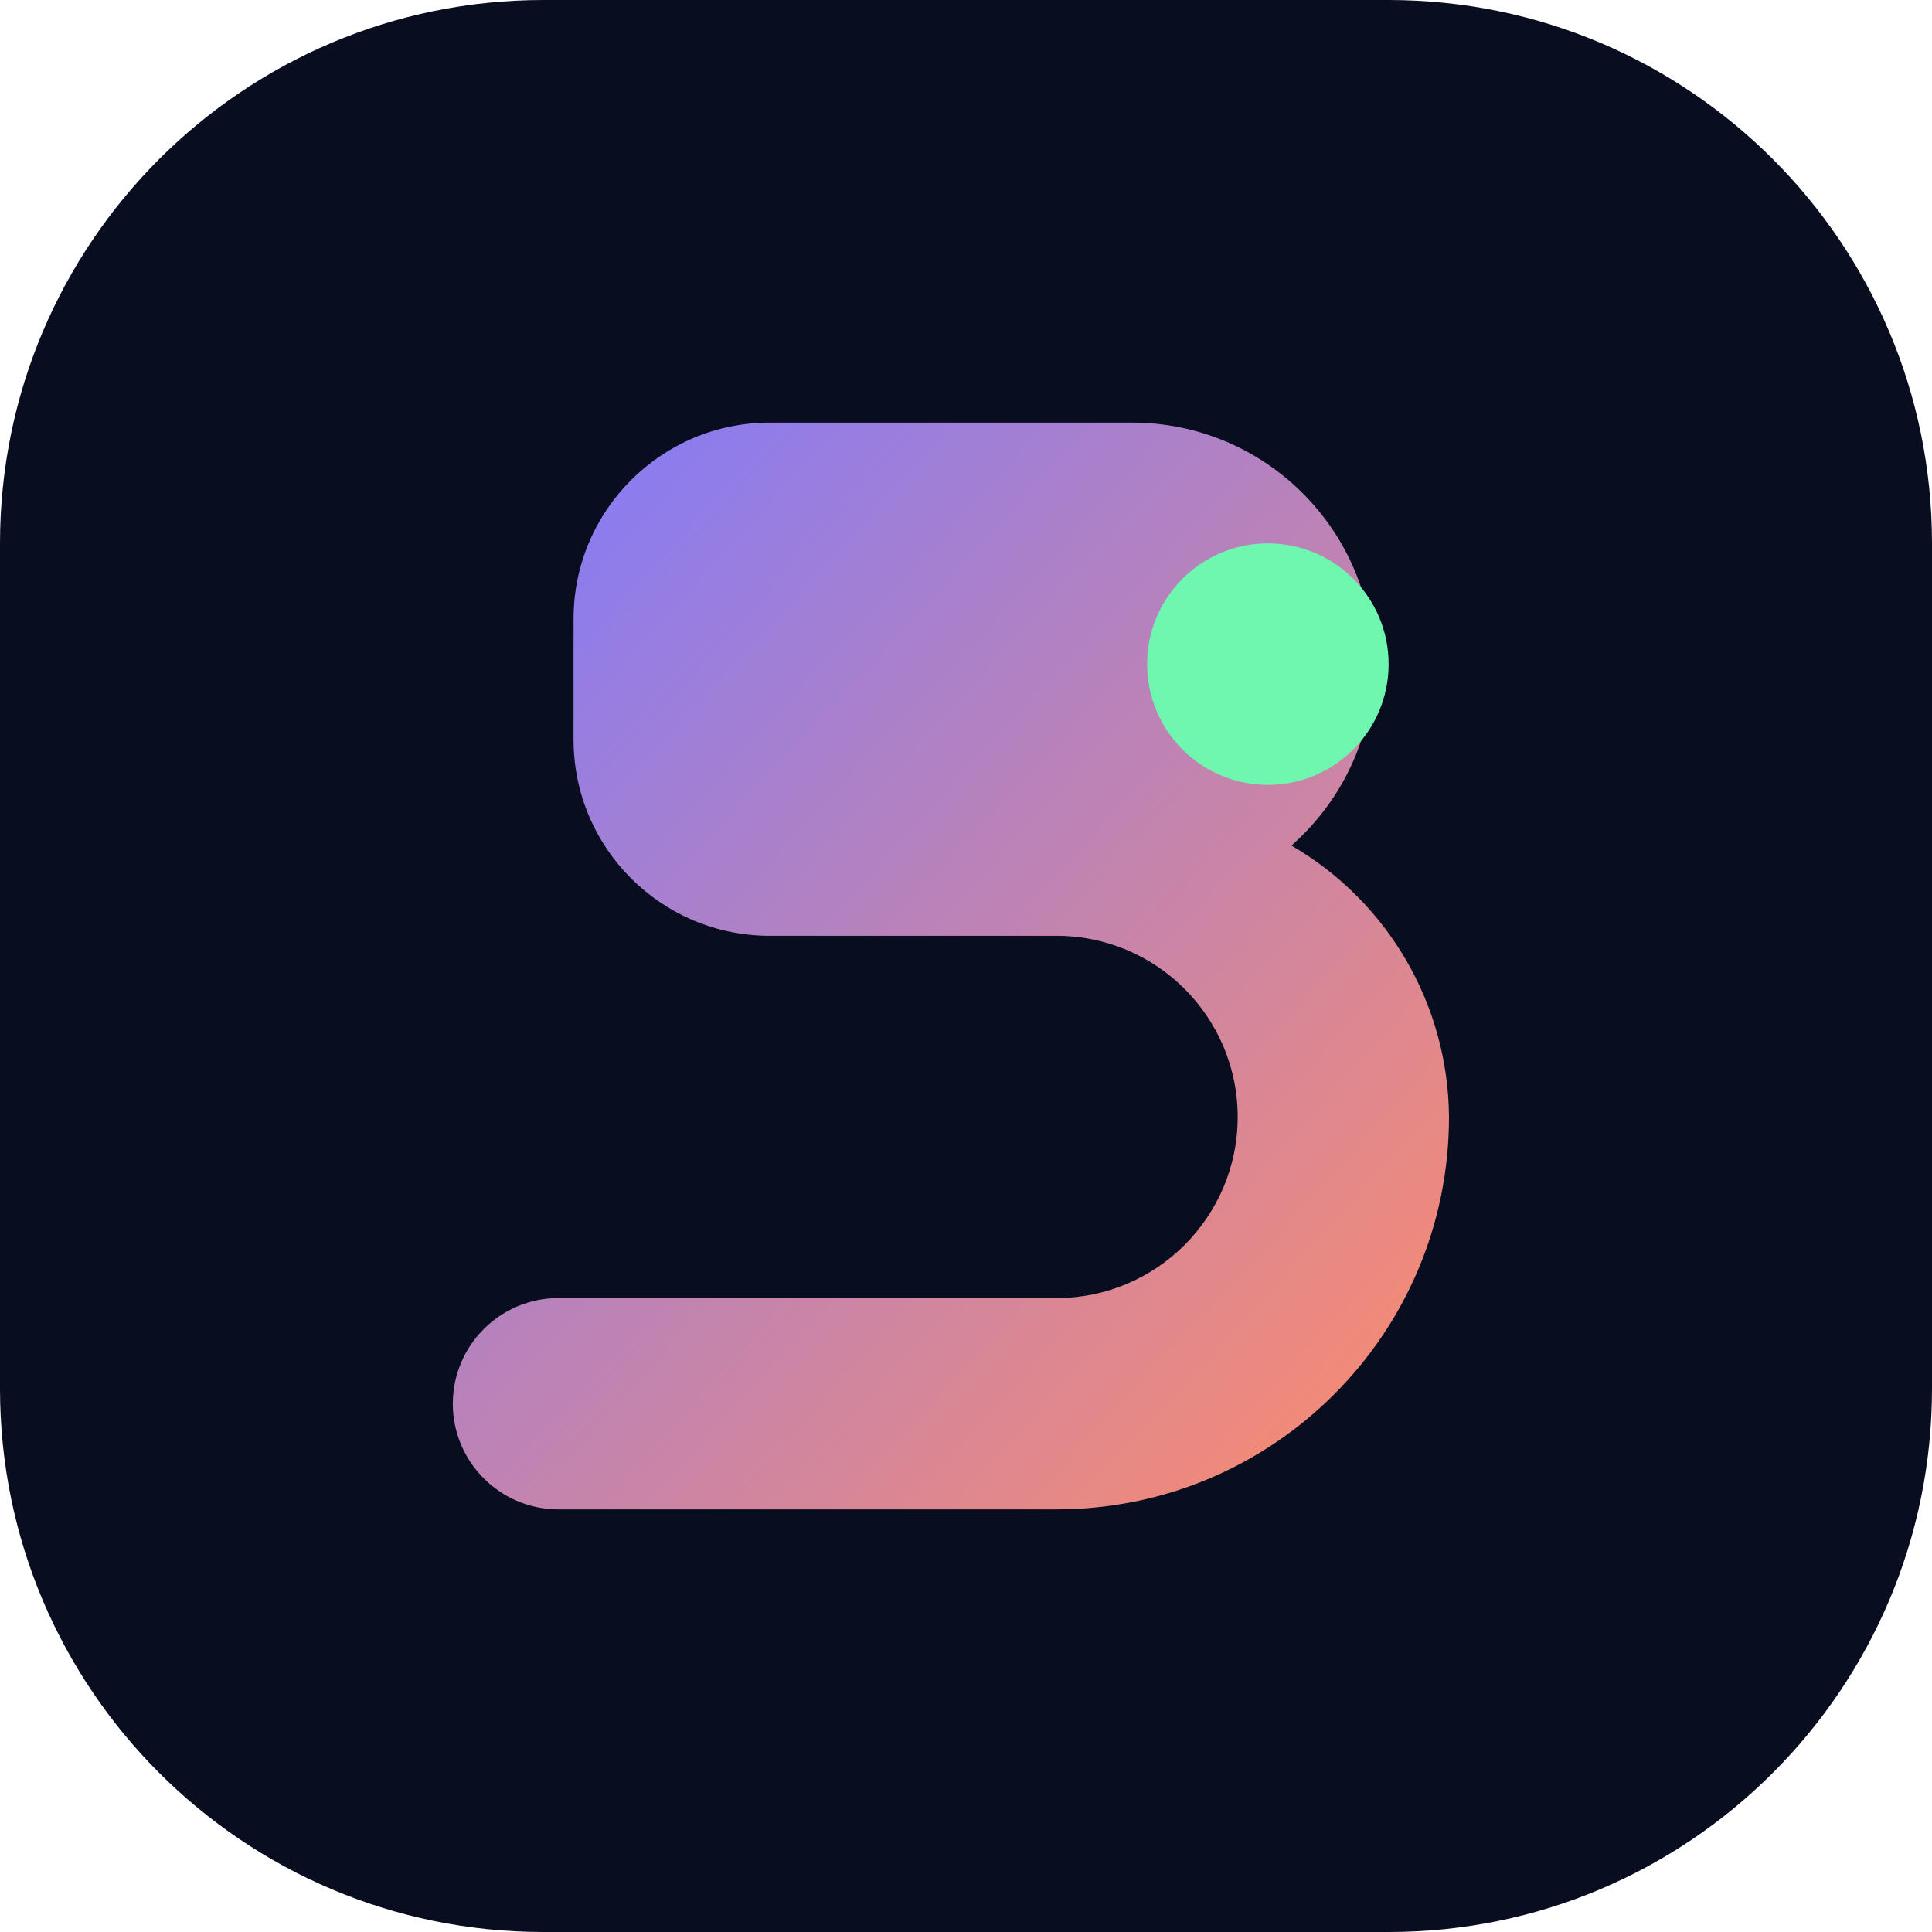
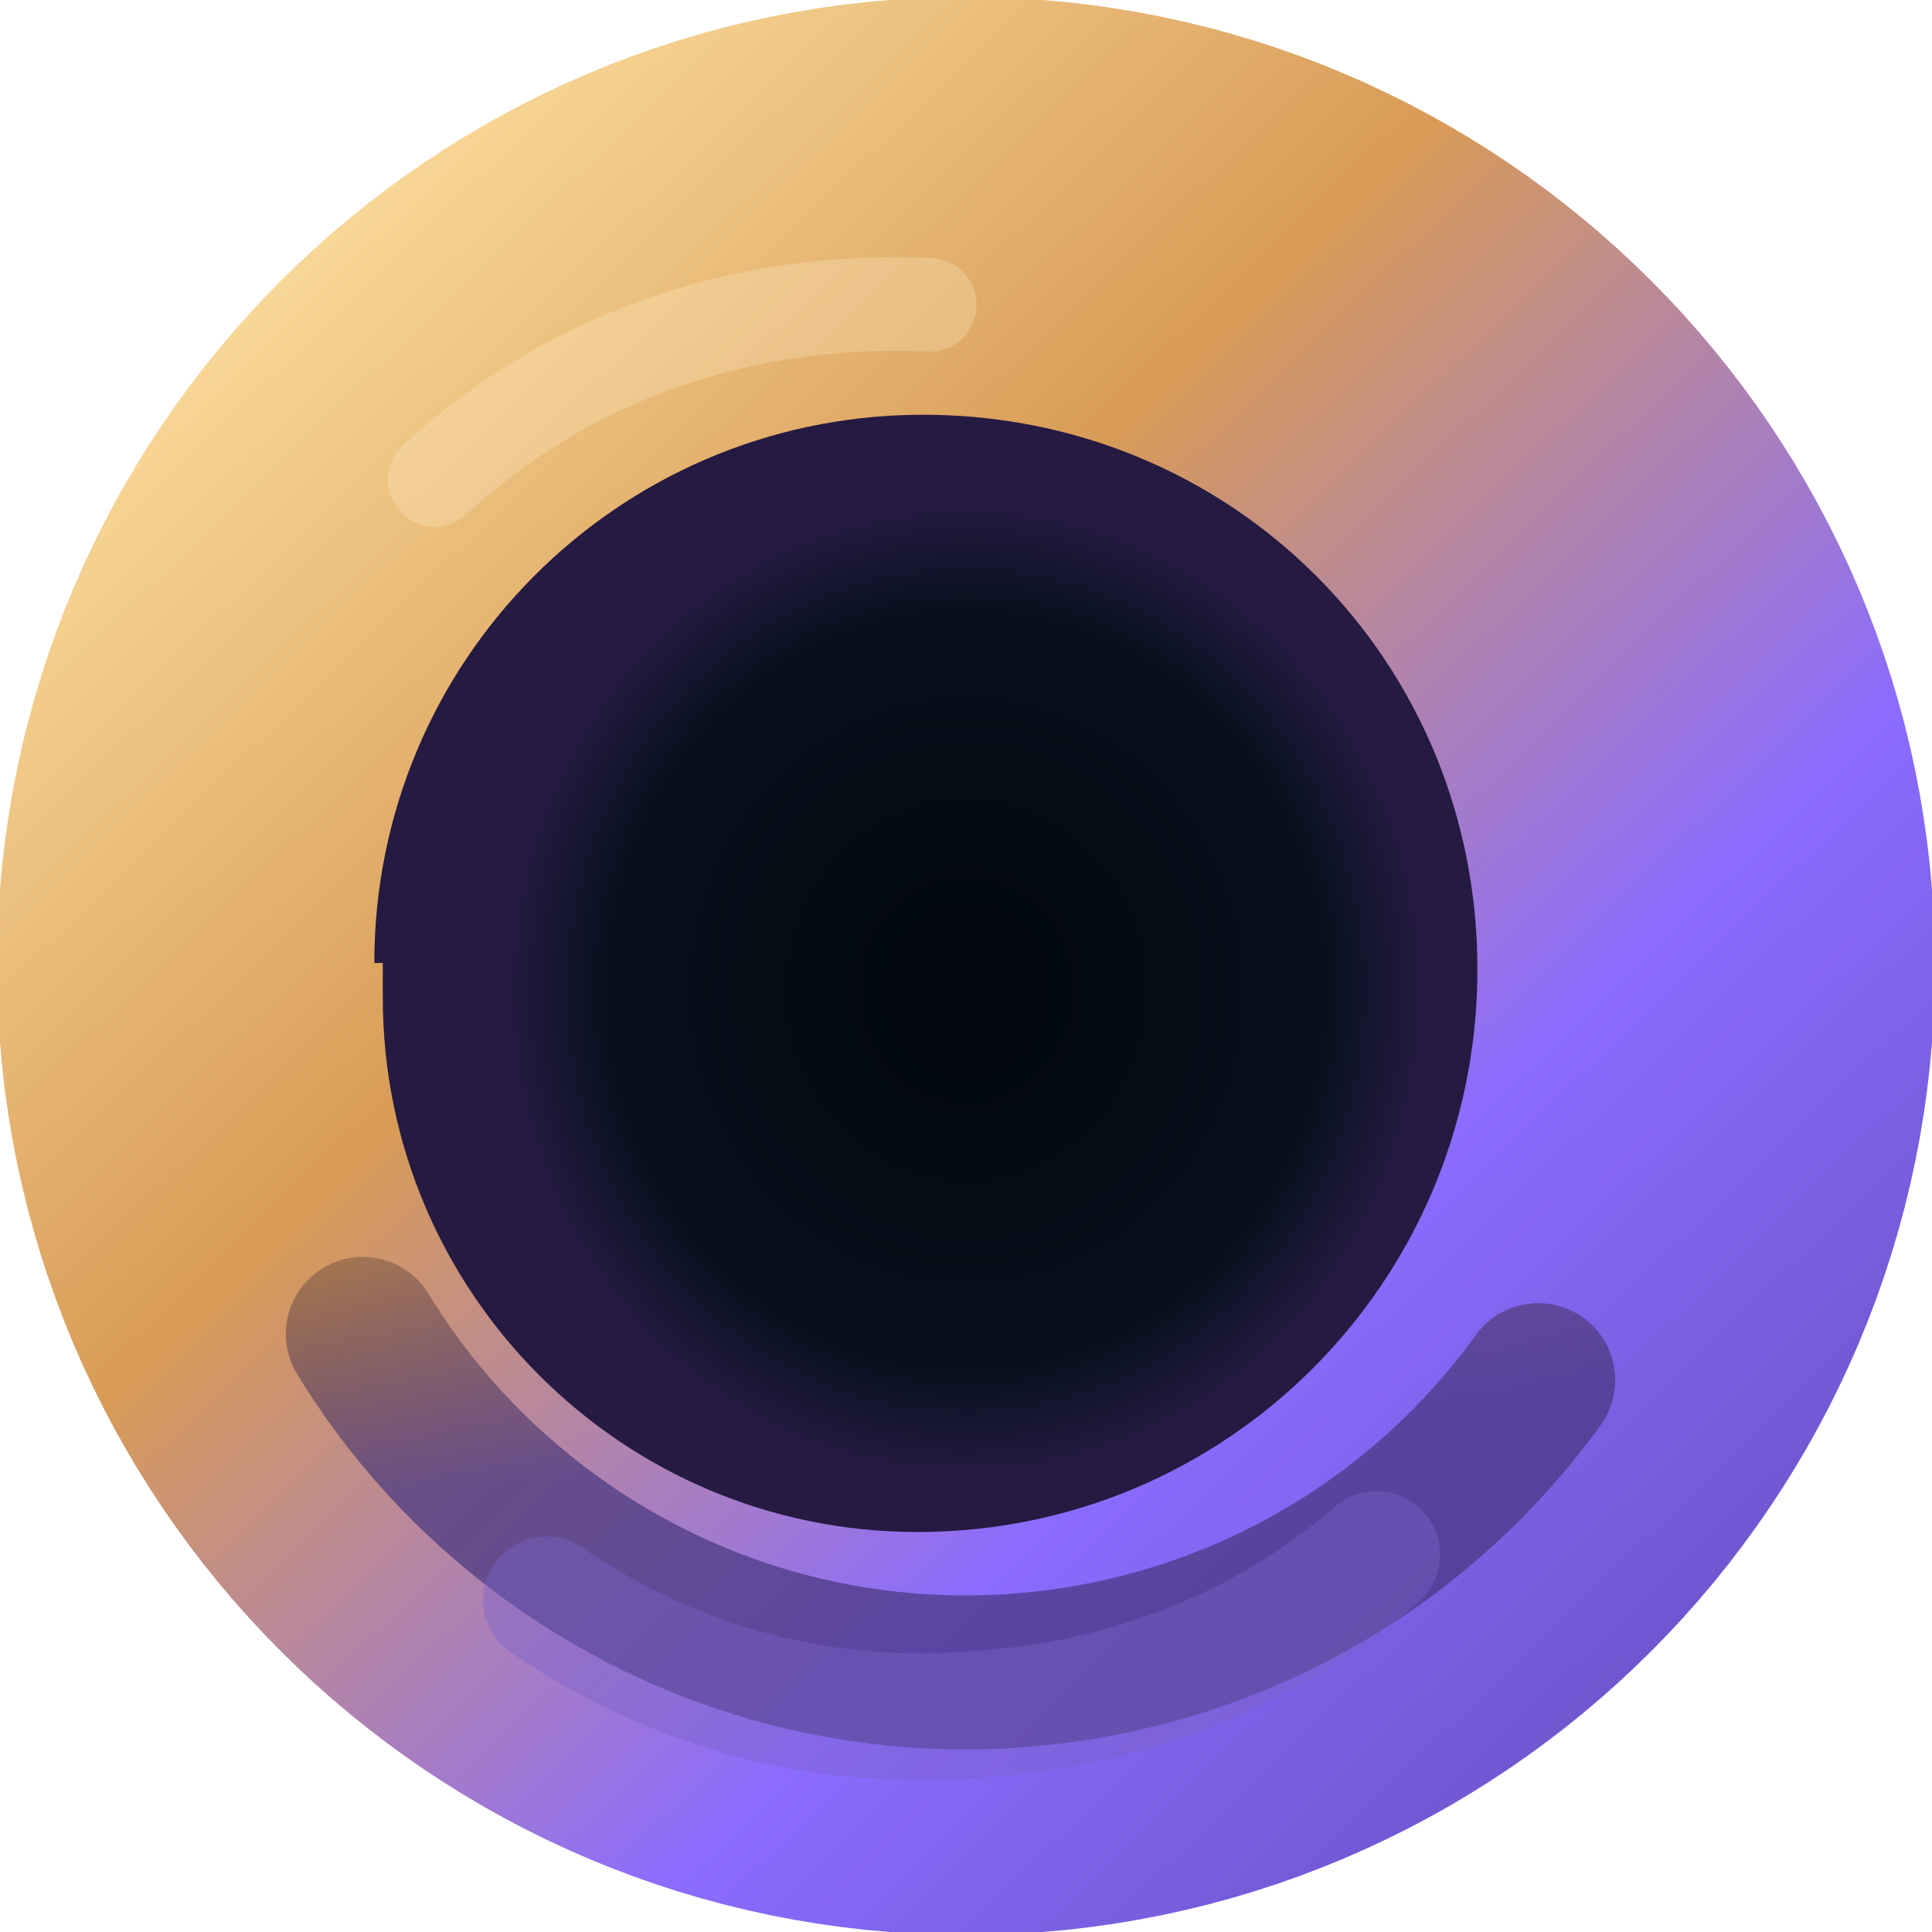
- <svg xmlns="http://www.w3.org/2000/svg" viewBox="0 0 64 64" role="img" aria-label="Cap26 favicon">
+ <svg xmlns="http://www.w3.org/2000/svg" width="64" height="64" viewBox="0 0 64 64" fill="none">
  <defs>
-     <linearGradient id="g" x1="0%" y1="0%" x2="100%" y2="100%">
-       <stop offset="0%" stop-color="#7d7aff" />
-       <stop offset="100%" stop-color="#ff8c69" />
+     <linearGradient id="ring" x1="7" y1="5" x2="57" y2="57" gradientUnits="userSpaceOnUse">
+       <stop offset="0" stop-color="#FFE3A3" />
+       <stop offset="0.38" stop-color="#D89B57" />
+       <stop offset="0.72" stop-color="#8B6CFF" />
+       <stop offset="1" stop-color="#6B53C7" />
    </linearGradient>
+     <linearGradient id="ringTop" x1="24" y1="18" x2="34" y2="28" gradientUnits="userSpaceOnUse">
+       <stop offset="0" stop-color="rgba(255,242,214,0.82)" />
+       <stop offset="1" stop-color="rgba(255,255,255,0)" />
+     </linearGradient>
+     <linearGradient id="ringBottom" x1="28" y1="28" x2="42" y2="44" gradientUnits="userSpaceOnUse">
+       <stop offset="0" stop-color="rgba(62,32,12,0)" />
+       <stop offset="0.58" stop-color="rgba(72,44,28,0.28)" />
+       <stop offset="1" stop-color="rgba(72,56,128,0.72)" />
+     </linearGradient>
+     <radialGradient id="hole" cx="0" cy="0" r="1" gradientUnits="userSpaceOnUse" gradientTransform="translate(32 32.8) rotate(90) scale(16.1 15.2)">
+       <stop offset="0" stop-color="#02060D" />
+       <stop offset="0.78" stop-color="#07111D" />
+       <stop offset="1" stop-color="#251A42" />
+     </radialGradient>
  </defs>
-   <rect width="64" height="64" rx="18" fill="#080d1f" />
-   <path d="M19 20.5c0-3.59 2.91-6.5 6.5-6.5h12c4.42 0 8 3.58 8 8 0 2.39-1.05 4.54-2.72 6.01A10.48 10.48 0 0 1 48 37c0 7.18-5.82 13-13 13H18.5c-1.93 0-3.5-1.57-3.5-3.5S16.57 43 18.5 43H35c3.31 0 6-2.69 6-6s-2.69-6-6-6H25.5C21.91 31 19 28.09 19 24.5v-4Z" fill="url(#g)" />
-   <circle cx="42" cy="22" r="4" fill="#6ff7b0" />
+   <circle cx="32" cy="32" r="23.2" stroke="url(#ring)" stroke-width="17.8" />
+   <circle cx="32" cy="32" r="23.4" stroke="url(#ringTop)" stroke-width="3.9" stroke-dasharray="33 114" stroke-linecap="round" transform="rotate(-126 32 32)" />
+   <circle cx="32" cy="32" r="23.4" stroke="url(#ringBottom)" stroke-width="5.1" stroke-dasharray="46 101" stroke-linecap="round" transform="rotate(36 32 32)" />
+   <path d="M14.4 15.9C18.7 11.9 24.5 9.8 30.8 10.1" stroke="rgba(255,238,205,0.28)" stroke-width="3.1" stroke-linecap="round" />
+   <path d="M18.1 53C22.2 55.8 27 57.2 32.2 56.8C37.3 56.5 41.9 54.7 45.6 51.5" stroke="rgba(121,98,201,0.42)" stroke-width="4.2" stroke-linecap="round" />
+   <path d="M12.4 31.9C12.4 21.93 20.42 13.84 30.39 13.74C40.79 13.64 49.05 21.9 48.94 32.3C48.84 42.52 40.61 50.75 30.39 50.75C20.61 50.75 12.68 42.82 12.68 33.04V31.9Z" fill="url(#hole)" />
</svg>
